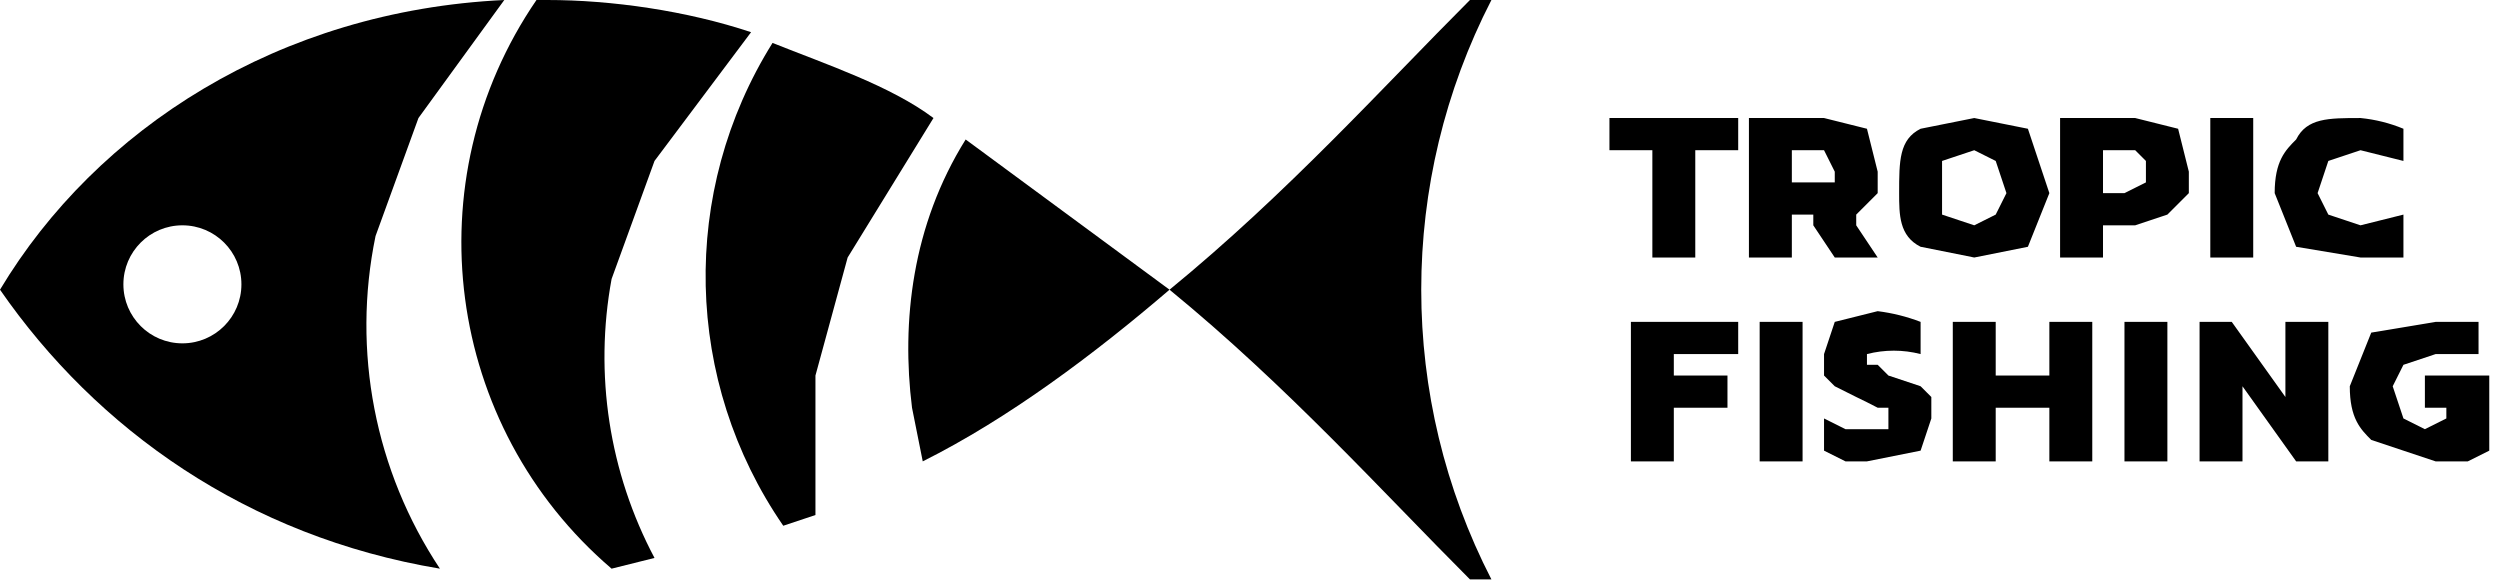
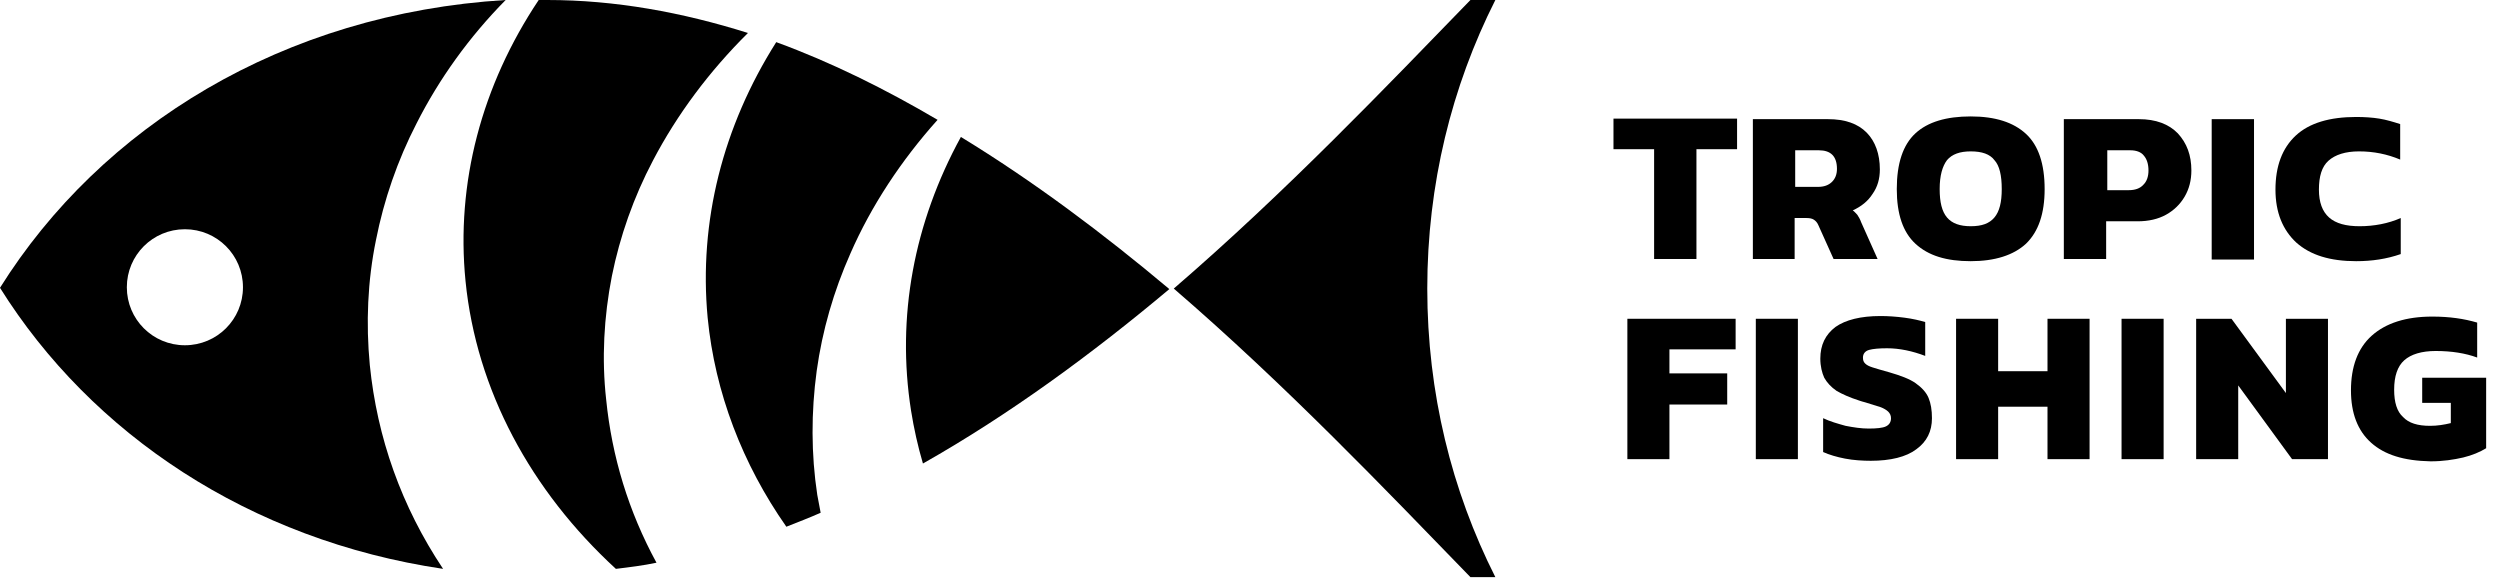
- <svg xmlns="http://www.w3.org/2000/svg" width="233" height="54">
-   <g fill="#000" fill-rule="nonzero">
-     <path d="M152 30h10v3h-6v2h5v3h-5v5h-4zM164 30h4v13h-4zM172 43l-2-1v-3l2 1h4v-1-1h-1a62 62 0 00-2-1l-2-1-1-1v-2l1-3 4-1a17 17 0 014 1v3a10 10 0 00-5 0v1h1l1 1 3 1 1 1v2l-1 3-5 1h-2zM182 30h4v5h5v-5h4v13h-4v-5h-5v5h-4zM198 30h4v13h-4zM205 30h3l5 7v-7h4v13h-3l-5-7v7h-4V30zM221 41c-1-1-2-2-2-5l2-5 6-1h4v3h-4l-3 1-1 2 1 3 2 1 2-1v-1h-2v-3h6v7l-2 1h-3l-6-2z" />
-     <g>
-       <path d="M154 14h-4v-3h12v3h-4v10h-4zM163 11h7l4 1 1 4v2l-2 2v1l2 3h-4l-2-3v-1h-2v4h-4V11zm6 6h2v-1l-1-2h-3v3h2zM179 23c-2-1-2-3-2-5 0-3 0-5 2-6l5-1 5 1 2 6-2 5-5 1-5-1zm7-3l1-2-1-3-2-1-3 1v5l3 1 2-1zM192 11h7l4 1 1 4v2l-2 2-3 1h-3v3h-4V11zm6 7l2-1v-1-1l-1-1h-3v4h2zM206 11h4v13h-4zM214 23l-2-5c0-3 1-4 2-5 1-2 3-2 6-2a14 14 0 014 1v3l-4-1-3 1-1 3 1 2 3 1 4-1v4h-4l-6-1z" />
+ <svg xmlns="http://www.w3.org/2000/svg" width="233px" height="54px" viewBox="0 0 233 54" version="1.1">
+   <g id="Page-1" stroke="none" stroke-width="1" fill="none" fill-rule="evenodd">
+     <g id="Logo_Black" fill="#000000" fill-rule="nonzero">
+       <g id="Group" transform="translate(151.2, 29.45454)">
+         <polygon id="Path" points="0.471 0.255 10.56 0.255 10.56 3.105 4.391 3.105 4.391 5.345 9.776 5.345 9.776 8.247 4.391 8.247 4.391 13.338 0.471 13.338" />
+         <polygon id="Path" points="12.442 0.255 16.363 0.255 16.363 13.338 12.442 13.338" />
+         <path d="M20.755,13.287 C19.97,13.135 19.291,12.931 18.716,12.676 L18.716,9.52 C19.343,9.825 20.075,10.029 20.807,10.233 C21.591,10.385 22.271,10.487 22.95,10.487 C23.682,10.487 24.257,10.436 24.571,10.284 C24.885,10.131 25.041,9.876 25.041,9.52 C25.041,9.265 24.937,9.062 24.78,8.909 C24.623,8.756 24.362,8.604 24.1,8.502 C23.787,8.4 23.316,8.247 22.637,8.044 C22.428,7.993 22.271,7.942 22.114,7.891 C21.173,7.585 20.493,7.28 19.97,6.975 C19.448,6.618 19.082,6.211 18.82,5.753 C18.611,5.295 18.454,4.684 18.454,3.971 C18.454,2.698 18.925,1.731 19.866,1.018 C20.807,0.356 22.218,-7.23461695e-15 24.048,-7.23461695e-15 C24.78,-7.23461695e-15 25.512,0.051 26.296,0.153 C27.08,0.255 27.708,0.407 28.23,0.56 L28.23,3.716 C27.028,3.258 25.826,3.004 24.676,3.004 C23.944,3.004 23.369,3.055 23.003,3.156 C22.637,3.258 22.428,3.513 22.428,3.869 C22.428,4.124 22.48,4.276 22.637,4.429 C22.793,4.582 23.003,4.684 23.316,4.785 C23.63,4.887 24.153,5.04 24.885,5.244 C25.93,5.549 26.767,5.855 27.342,6.262 C27.917,6.669 28.335,7.127 28.544,7.636 C28.753,8.145 28.858,8.756 28.858,9.52 C28.858,10.742 28.387,11.709 27.394,12.422 C26.453,13.135 24.989,13.491 23.159,13.491 C22.428,13.491 21.539,13.44 20.755,13.287 Z" id="Path" />
+         <polygon id="Path" points="31.106 0.255 35.027 0.255 35.027 5.142 39.627 5.142 39.627 0.255 43.548 0.255 43.548 13.338 39.627 13.338 39.627 8.451 35.027 8.451 35.027 13.338 31.106 13.338" />
+         <polygon id="Path" points="46.528 0.255 50.449 0.255 50.449 13.338 46.528 13.338" />
+         <polygon id="Path" points="53.429 0.255 56.775 0.255 61.846 7.178 61.846 0.255 65.767 0.255 65.767 13.338 62.421 13.338 57.402 6.465 57.402 13.338 53.481 13.338 53.481 0.255" />
+         <path d="M69.792,11.811 C68.537,10.691 67.91,9.062 67.91,6.924 C67.91,4.735 68.537,3.004 69.844,1.833 C71.151,0.662 73.033,0.051 75.49,0.051 C77.111,0.051 78.47,0.255 79.673,0.611 L79.673,3.869 C78.575,3.462 77.268,3.258 75.804,3.258 C74.497,3.258 73.504,3.564 72.876,4.124 C72.249,4.684 71.935,5.6 71.935,6.873 C71.935,8.044 72.197,8.909 72.772,9.418 C73.295,9.978 74.131,10.233 75.281,10.233 C75.961,10.233 76.588,10.131 77.216,9.978 L77.216,8.095 L74.549,8.095 L74.549,5.753 L80.509,5.753 L80.509,12.32 C79.934,12.676 79.202,12.982 78.366,13.185 C77.477,13.389 76.484,13.542 75.334,13.542 C72.824,13.491 71.047,12.931 69.792,11.811 Z" id="Path" />
+       </g>
+       <g id="Group" transform="translate(150.2182, 10.8)">
+         <polygon id="Path" points="3.945 3.105 0.158 3.105 0.158 0.255 11.677 0.255 11.677 3.105 7.89 3.105 7.89 13.338 3.945 13.338" />
+         <path d="M13.149,0.305 L20.145,0.305 C21.723,0.305 22.932,0.713 23.774,1.578 C24.563,2.393 24.984,3.564 24.984,4.989 C24.984,5.855 24.773,6.618 24.3,7.28 C23.879,7.942 23.248,8.451 22.459,8.807 C22.617,8.909 22.722,9.062 22.88,9.215 C22.985,9.367 23.143,9.622 23.248,9.927 L24.773,13.338 L20.671,13.338 L19.251,10.182 C19.145,9.927 18.988,9.775 18.83,9.673 C18.672,9.571 18.462,9.52 18.146,9.52 L17.042,9.52 L17.042,13.338 L13.149,13.338 L13.149,0.305 Z M19.198,6.618 C19.777,6.618 20.197,6.465 20.513,6.16 C20.829,5.855 20.986,5.447 20.986,4.938 C20.986,3.767 20.408,3.207 19.303,3.207 L17.094,3.207 L17.094,6.618 L19.198,6.618 Z" id="Shape" />
+         <path d="M28.297,11.913 C27.14,10.844 26.562,9.164 26.562,6.822 C26.562,4.429 27.14,2.698 28.297,1.629 C29.455,0.56 31.19,0.051 33.452,0.051 C35.766,0.051 37.449,0.611 38.606,1.68 C39.764,2.749 40.342,4.48 40.342,6.822 C40.342,9.113 39.764,10.793 38.606,11.913 C37.449,12.982 35.714,13.542 33.452,13.542 C31.19,13.542 29.507,13.033 28.297,11.913 Z M35.661,9.469 C36.134,8.909 36.345,8.044 36.345,6.822 C36.345,5.549 36.134,4.633 35.661,4.124 C35.24,3.564 34.504,3.309 33.452,3.309 C32.453,3.309 31.716,3.564 31.243,4.124 C30.822,4.684 30.559,5.549 30.559,6.822 C30.559,8.044 30.769,8.909 31.243,9.469 C31.716,10.029 32.453,10.284 33.452,10.284 C34.504,10.284 35.188,10.029 35.661,9.469 Z" id="Shape" />
+         <path d="M42.183,0.305 L49.126,0.305 C50.704,0.305 51.914,0.764 52.755,1.629 C53.597,2.545 54.018,3.665 54.018,5.091 C54.018,6.007 53.807,6.822 53.386,7.535 C52.966,8.247 52.387,8.807 51.651,9.215 C50.914,9.622 50.02,9.825 49.021,9.825 L46.075,9.825 L46.075,13.338 L42.131,13.338 L42.131,0.305 L42.183,0.305 Z M48.179,6.924 C48.758,6.924 49.231,6.771 49.547,6.415 C49.862,6.109 50.02,5.651 50.02,5.091 C50.02,4.48 49.862,4.022 49.599,3.716 C49.336,3.36 48.863,3.207 48.337,3.207 L46.181,3.207 L46.181,6.924 L48.179,6.924 Z" id="Shape" />
+         <polygon id="Path" points="55.911 0.305 59.856 0.305 59.856 13.389 55.911 13.389" />
+         <path d="M63.801,11.811 C62.538,10.64 61.855,9.011 61.855,6.873 C61.855,4.684 62.486,3.004 63.748,1.833 C65.01,0.662 66.904,0.102 69.376,0.102 C70.165,0.102 70.901,0.153 71.532,0.255 C72.164,0.356 72.847,0.56 73.479,0.764 L73.479,4.073 C72.269,3.564 71.006,3.309 69.639,3.309 C68.377,3.309 67.43,3.615 66.799,4.175 C66.168,4.735 65.905,5.651 65.905,6.873 C65.905,8.044 66.22,8.909 66.851,9.469 C67.482,10.029 68.429,10.284 69.692,10.284 C71.059,10.284 72.374,10.029 73.531,9.52 L73.531,12.88 C72.216,13.338 70.849,13.542 69.376,13.542 C66.956,13.542 65.116,12.982 63.801,11.811 Z" id="Path" />
+       </g>
+       <path d="M84.909,38.266 C85.173,39.928 85.543,41.59 86.018,43.2 C94.095,38.629 101.802,32.968 108.982,26.943 C102.858,21.801 96.365,16.919 89.555,12.764 C85.173,20.762 83.537,29.54 84.909,38.266 Z" id="Path" />
+       <path d="M76.117,34.557 C76.641,30.807 77.689,27.16 79.261,23.618 C81.199,19.19 83.976,14.971 87.382,11.168 C82.509,8.303 77.48,5.803 72.345,3.927 C67.368,11.793 65.115,20.649 65.953,29.609 C66.634,36.589 69.202,43.257 73.288,49.091 C74.336,48.674 75.436,48.257 76.484,47.789 C76.379,47.216 76.275,46.695 76.17,46.122 C75.593,42.319 75.593,38.412 76.117,34.557 Z" id="Path" />
+       <path d="M57.028,25.728 C57.774,22.03 59.052,18.384 60.864,14.947 C63.102,10.677 66.086,6.666 69.709,3.073 C63.582,1.146 57.347,0 51.007,0 C50.74,0 50.474,0 50.207,0 C44.879,7.968 42.481,17.082 43.387,26.197 C44.4,36.352 49.462,45.727 57.401,53.018 C58.679,52.862 59.958,52.706 61.184,52.445 C58.573,47.654 57.028,42.55 56.495,37.238 C56.069,33.436 56.282,29.53 57.028,25.728 Z" id="Path" />
+       <g id="Group" transform="translate(108.9818, 0)">
+         <path d="M30.385,53.79 C26.309,45.717 24.04,36.594 24.04,26.895 C24.04,17.196 26.309,8.074 30.385,0 L28.063,0 C20.325,7.969 10.936,17.825 0.413,26.895 C10.936,35.965 20.325,45.821 28.063,53.79 L30.385,53.79 Z" id="Path" />
+       </g>
+       <path d="M35.043,22.362 C35.779,18.635 37.04,14.961 38.826,11.496 C40.928,7.349 43.712,3.465 47.127,0 C26.374,1.26 9.404,11.811 0,26.824 C8.511,40.42 23.222,50.341 41.295,53.018 C37.408,47.191 35.148,40.787 34.465,34.016 C34.098,30.131 34.255,26.194 35.043,22.362 Z M17.233,32.178 C14.238,32.178 11.821,29.764 11.821,26.772 C11.821,23.779 14.238,21.365 17.233,21.365 C20.227,21.365 22.644,23.779 22.644,26.772 C22.644,29.764 20.227,32.178 17.233,32.178 Z" id="Shape" />
    </g>
-     <path d="M85 38l1 5c8-4 16-10 23-16L90 13c-5 8-6 17-5 25zM76 35l3-11 8-13c-4-3-10-5-15-7a41 41 0 001 45l3-1v-2-11z" />
-     <path d="M57 26l4-11 9-12c-6-2-13-3-19-3h-1a40 40 0 007 53l4-1a40 40 0 01-4-26z" />
-     <g>
-       <path d="M139 54a59 59 0 010-54h-2c-8 8-17 18-28 27 11 9 20 19 28 27h2z" />
-     </g>
-     <path d="M35 22l4-11 8-11C26 1 9 12 0 27c9 13 23 23 41 26a41 41 0 01-6-31zM17 32a5 5 0 110-11 5 5 0 010 11z" />
  </g>
</svg>
